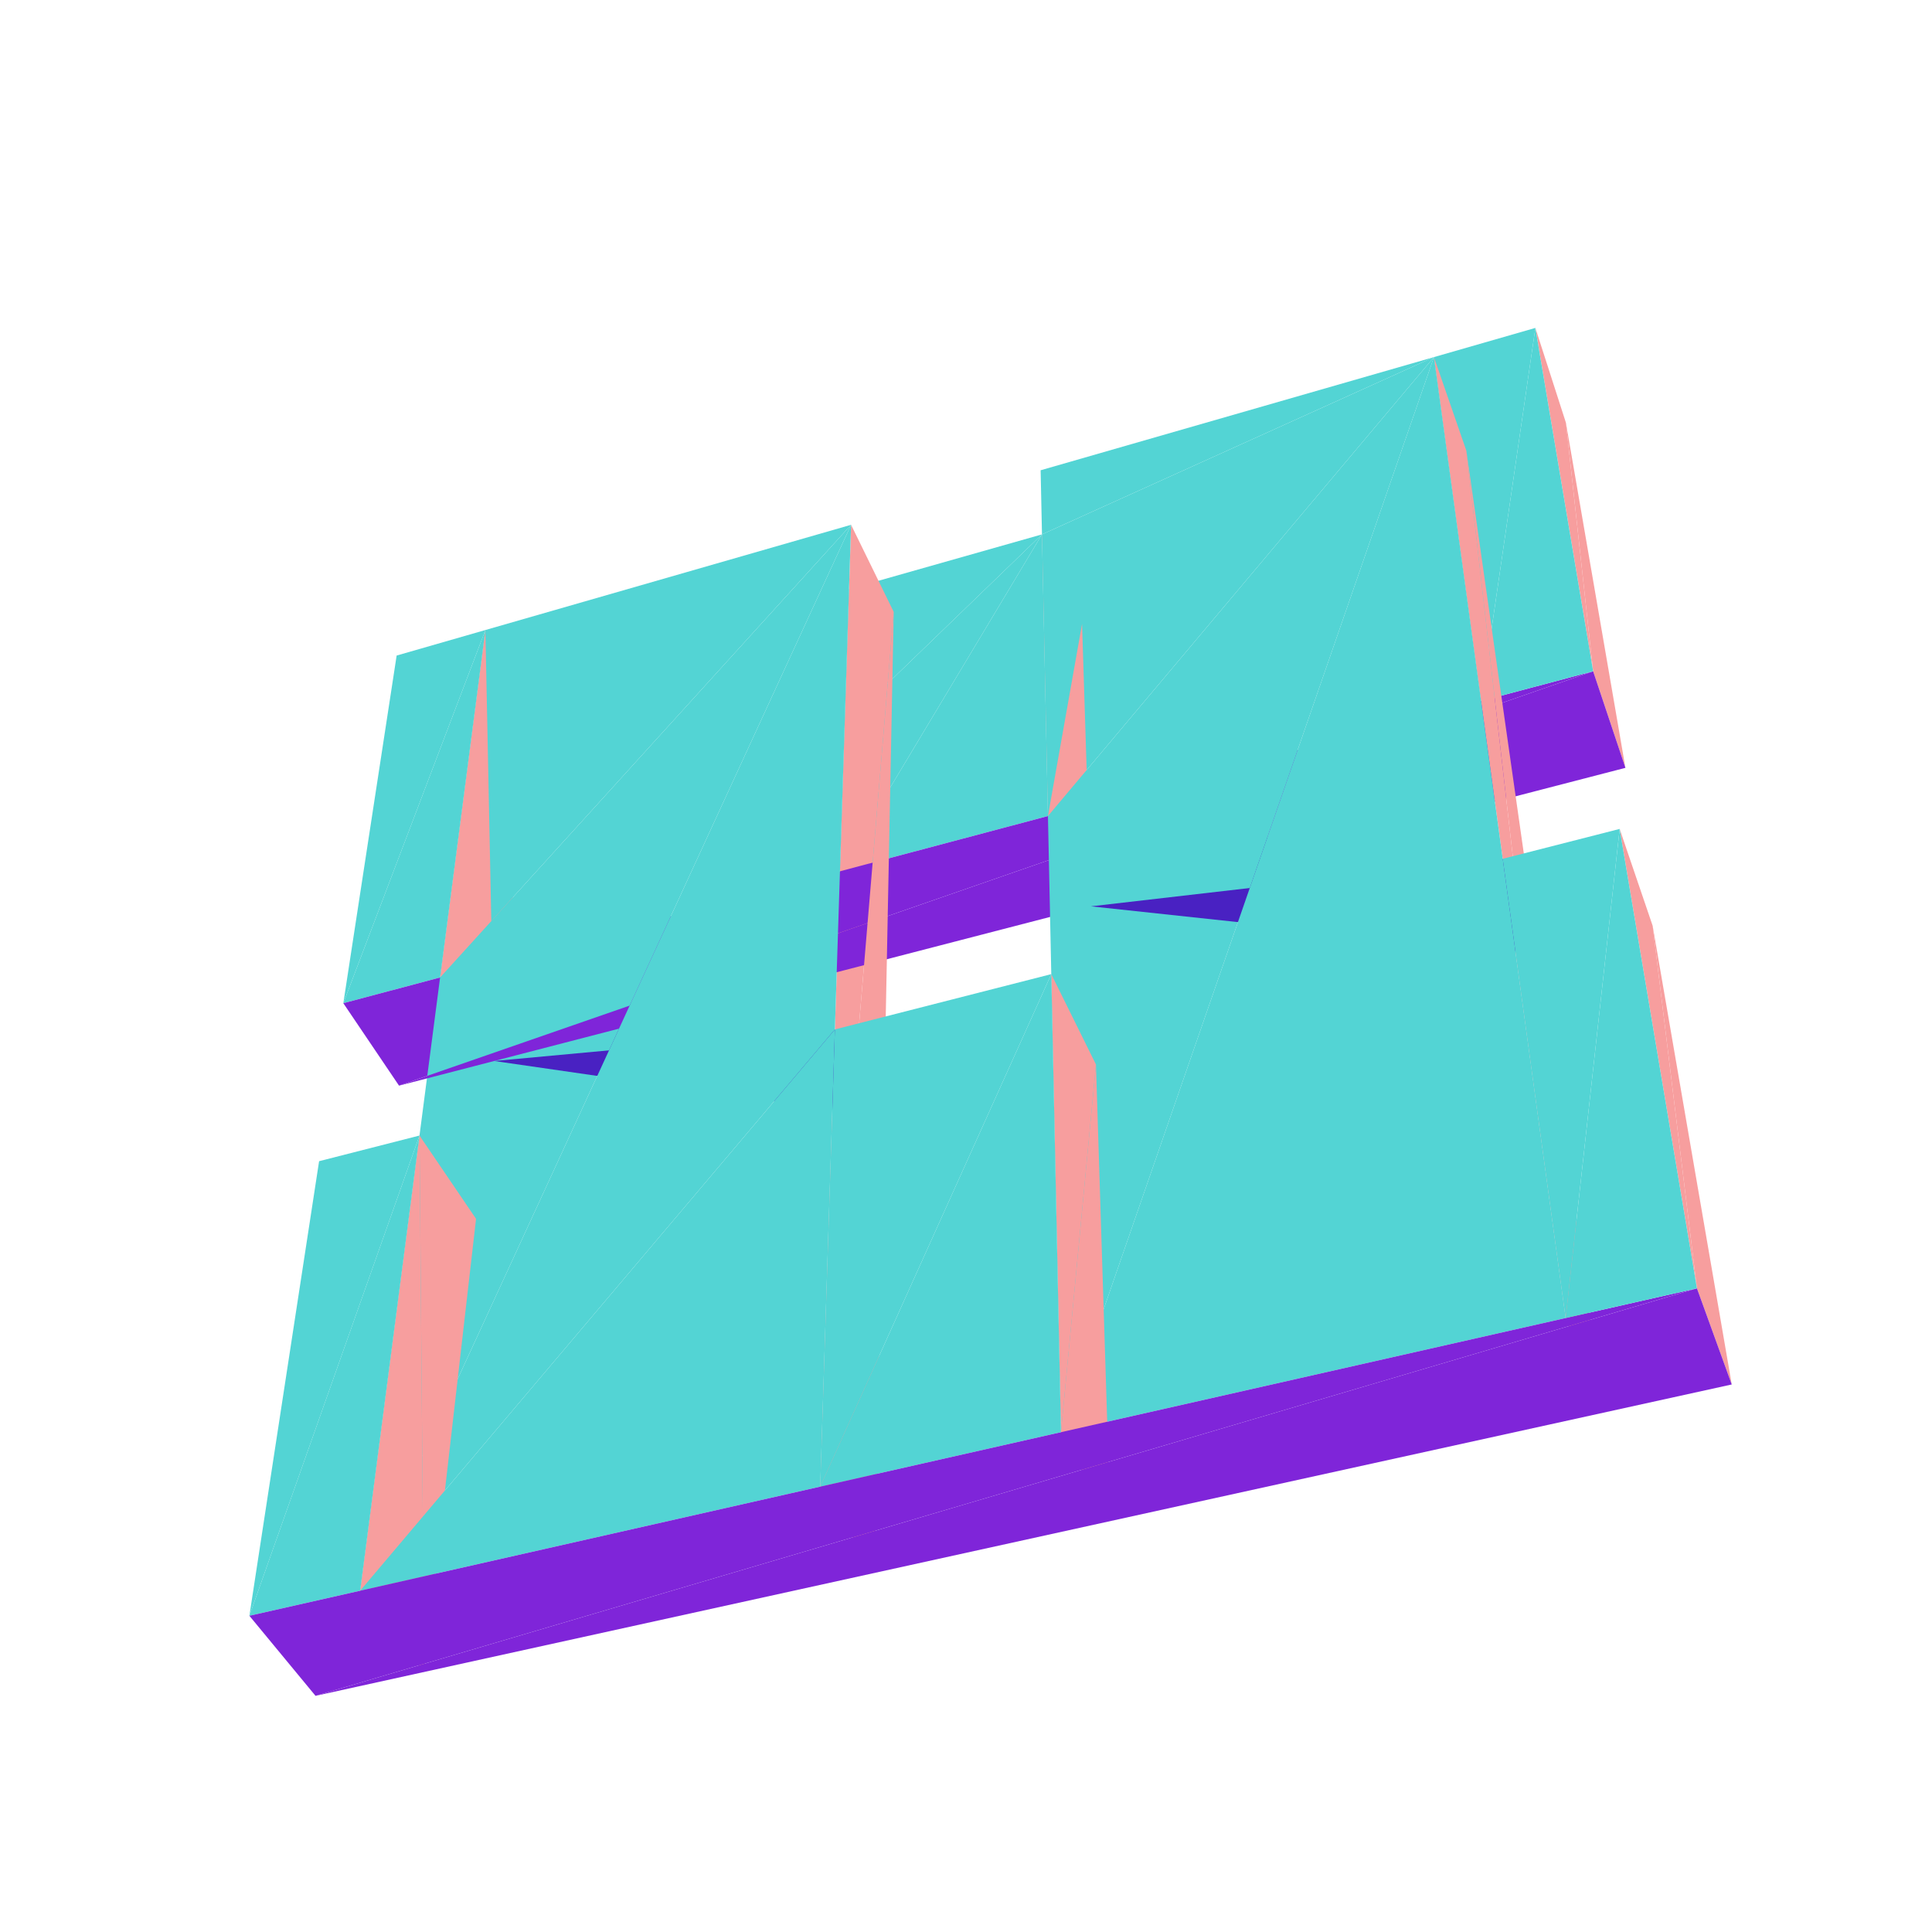
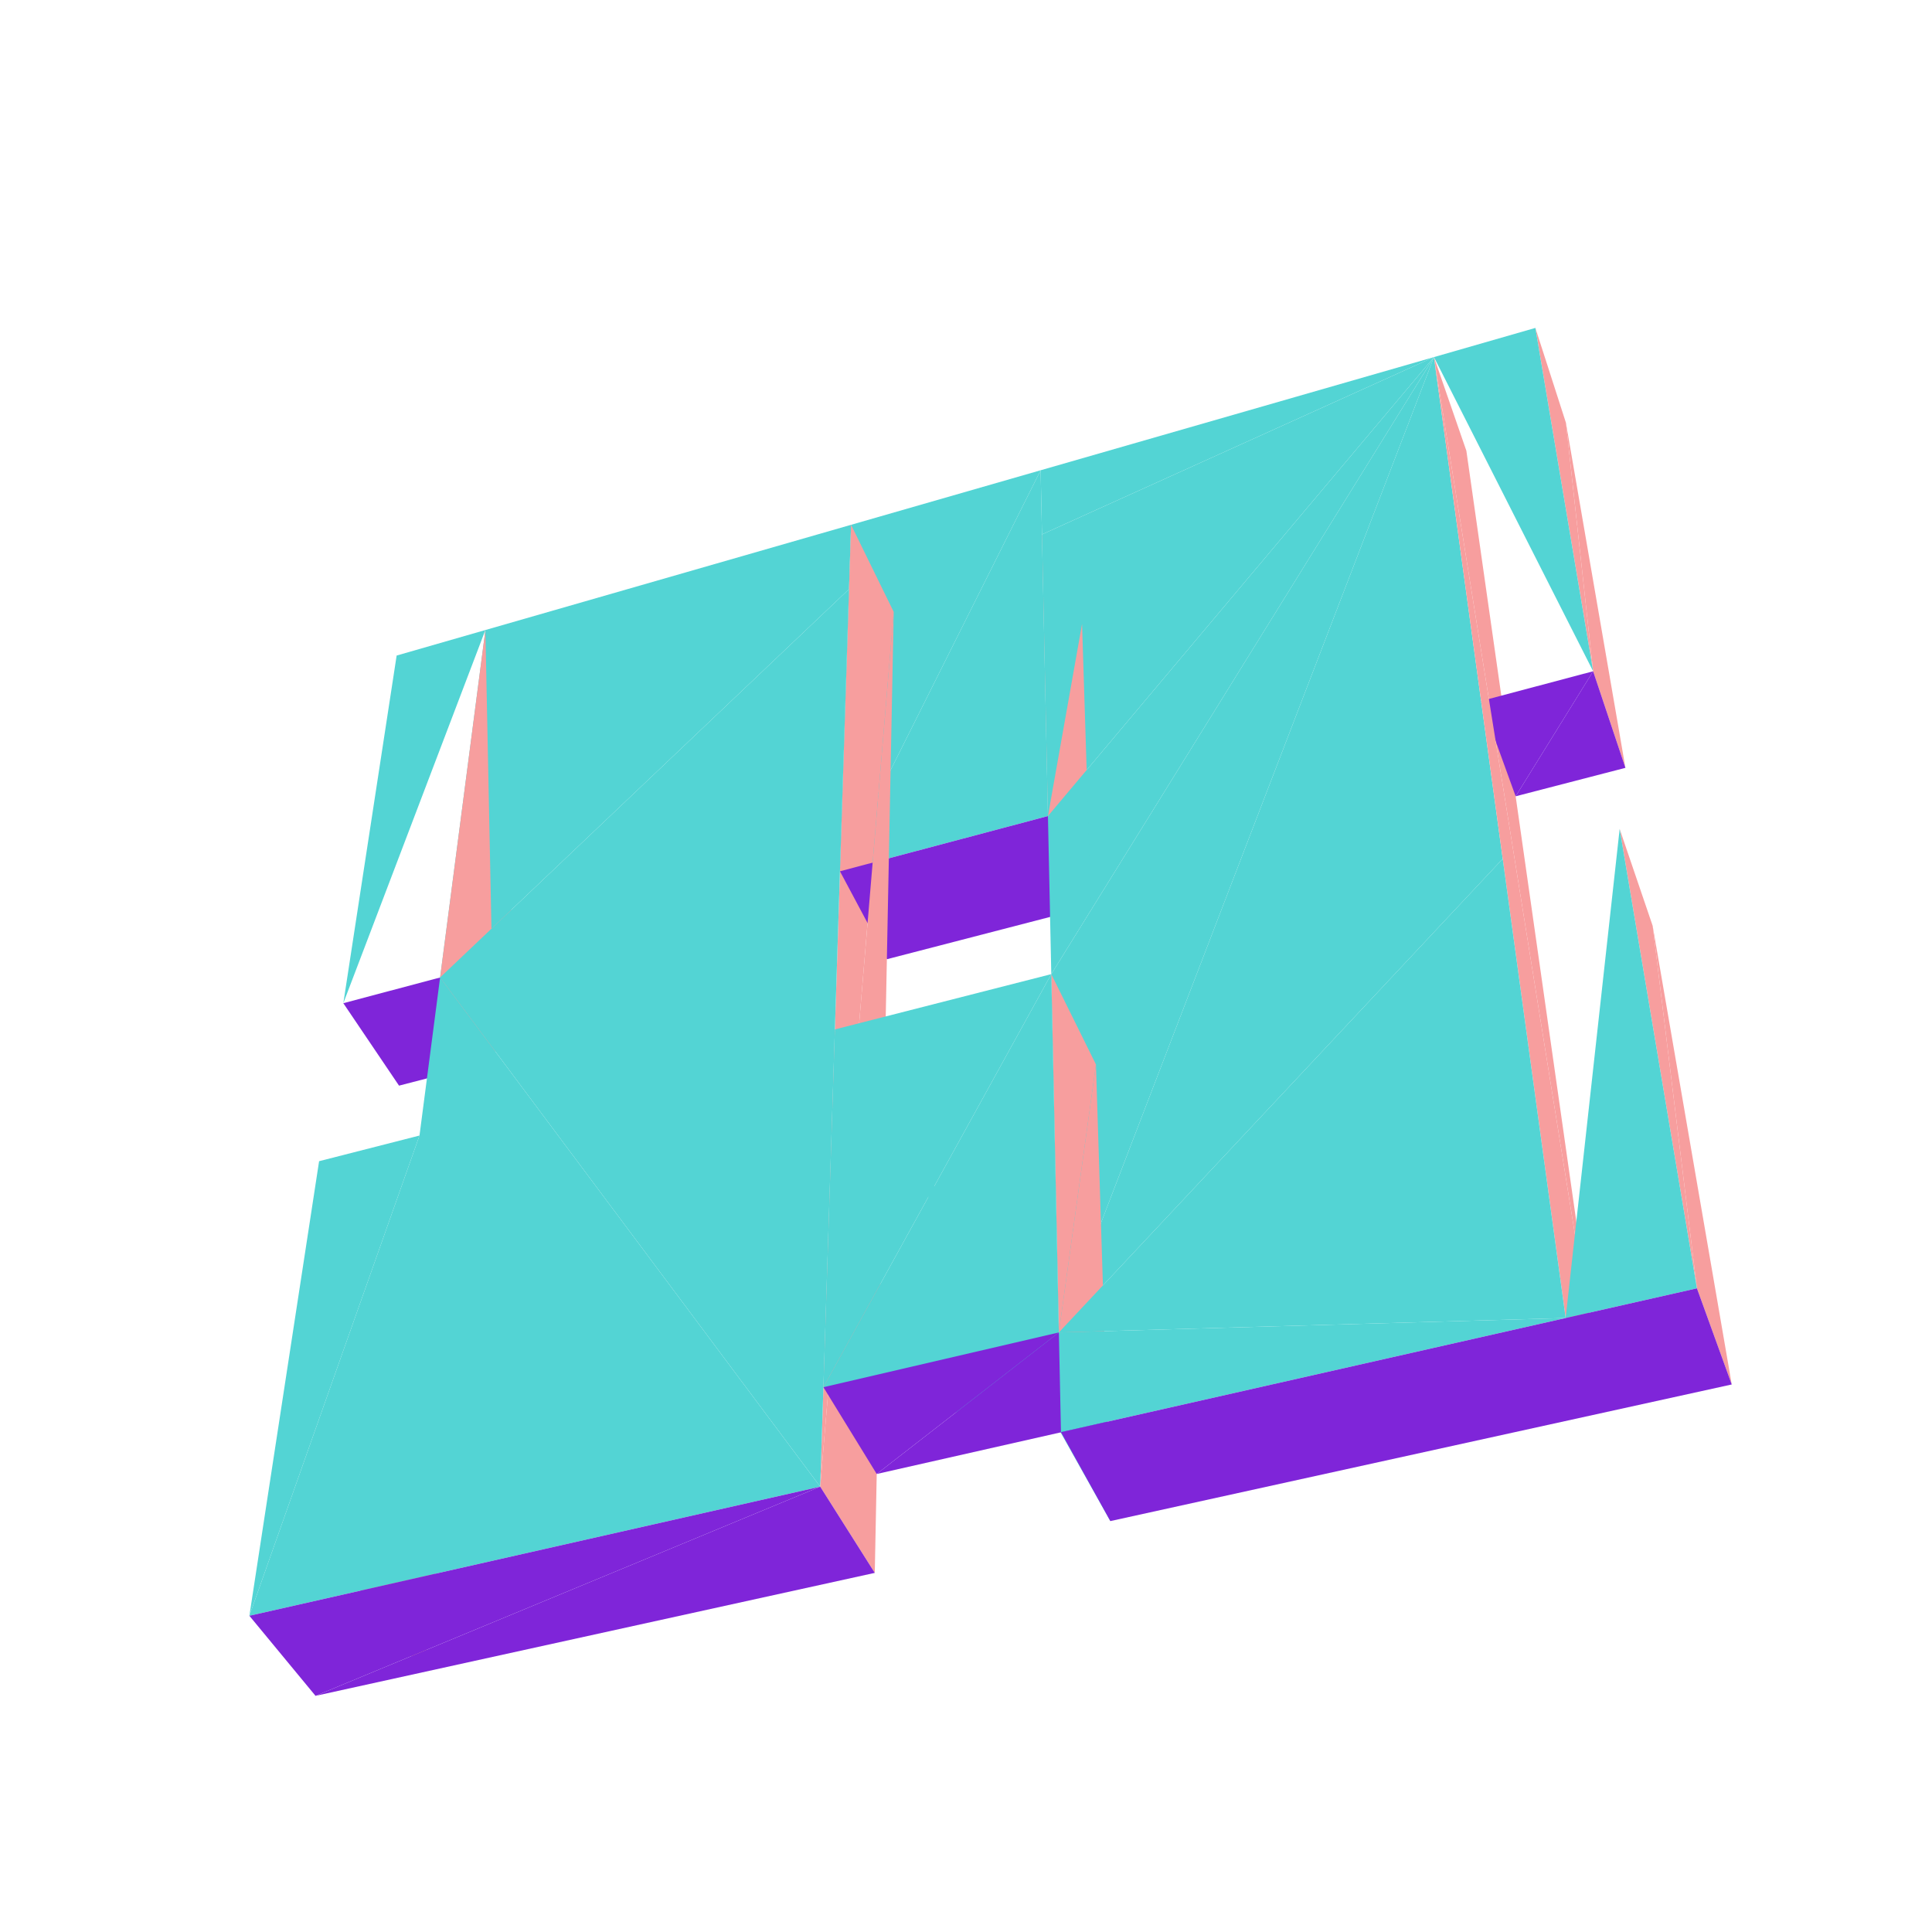
<svg xmlns="http://www.w3.org/2000/svg" viewBox="-250 -250 500 500" width="500" height="500">
  <path d="M-124.382,-86.951L-122.118,24.586L-111.8,-65.453z" style="fill:rgb(247,158,158)" />
-   <path d="M-161.148,9.626L-124.382,-86.951L-147.349,-80.343zM-136.104,2.975L-29.741,-114.181L-124.382,-86.951zM19.664,-111.699L121.105,-157.584L19.313,-128.295z" style="fill:rgb(83,212,212)" />
+   <path d="M-124.382,-86.951L-147.349,-80.343L-161.148,9.626zM-136.104,2.975L-29.741,-114.181L-124.382,-86.951zM19.664,-111.699L121.105,-157.584L19.313,-128.295zM-29.741,-114.181L-136.104,2.975L-30.275,-97.535z" style="fill:rgb(83,212,212)" />
  <path d="M-122.118,24.586L-124.382,-86.951L-136.104,2.975z" style="fill:rgb(247,158,158)" />
-   <path d="M-31.403,-62.383L19.664,-111.699L-30.275,-97.535zM-124.382,-86.951L-161.148,9.626L-136.104,2.975z" style="fill:rgb(83,212,212)" />
+   <path d="M-32.618,-24.51L19.313,-128.295L-29.741,-114.181z" style="fill:rgb(83,212,212)" />
  <path d="M21.206,-38.805L30.036,-88.535L19.664,-111.699z" style="fill:rgb(247,158,158)" />
-   <path d="M121.105,-157.584L19.664,-111.699L21.206,-38.805zM19.664,-111.699L-31.403,-62.383L-32.618,-24.51z" style="fill:rgb(83,212,212)" />
+   <path d="M-136.104,2.975L-146.731,30.964L-122.118,24.586zM-146.731,30.964L-136.104,2.975L-161.148,9.626z" style="fill:rgb(127,37,217)" />
+   <path d="M121.105,-157.584L19.664,-111.699L21.206,-38.805z" style="fill:rgb(83,212,212)" />
  <path d="M30.036,-88.535L21.206,-38.805L32.341,-15.44zM162.302,-76.278L155.262,-140.588L147.355,-165.136z" style="fill:rgb(247,158,158)" />
-   <path d="M133.305,-68.577L147.355,-165.136L121.105,-157.584zM19.664,-111.699L-32.618,-24.51L21.206,-38.805z" style="fill:rgb(83,212,212)" />
+   <path d="M19.313,-128.295L-32.618,-24.51L21.206,-38.805zM162.302,-76.278L147.355,-165.136L121.105,-157.584z" style="fill:rgb(83,212,212)" />
  <path d="M-37.728,134.745L-18.708,-91.644L-29.741,-114.181z" style="fill:rgb(247,158,158)" />
-   <path d="M-146.731,30.964L162.302,-76.278L-161.148,9.626z" style="fill:rgb(127,37,217)" />
-   <path d="M-122.118,24.586L-33.932,16.413L-136.104,2.975z" style="fill:rgb(73,33,194)" />
-   <path d="M-31.403,-62.383L-33.932,16.413L-32.618,-24.51z" style="fill:rgb(255,127,127)" />
+   <path d="M21.206,-38.805L-20.479,-1.752L32.341,-15.44zM-20.479,-1.752L21.206,-38.805L-32.618,-24.51z" style="fill:rgb(127,37,217)" />
  <path d="M155.262,-140.588L162.302,-76.278L170.659,-51.283z" style="fill:rgb(247,158,158)" />
-   <path d="M-29.741,-114.181L-136.104,2.975L-156.792,161.677z" style="fill:rgb(83,212,212)" />
-   <path d="M-33.932,16.413L-122.118,24.586L-21.285,39.158z" style="fill:rgb(73,33,194)" />
-   <path d="M162.302,-76.278L-146.731,30.964L170.659,-51.283z" style="fill:rgb(127,37,217)" />
-   <path d="M147.355,-165.136L133.305,-68.577L162.302,-76.278zM-29.741,-114.181L-156.792,161.677L-33.932,16.413z" style="fill:rgb(83,212,212)" />
-   <path d="M155.193,91.106L129.495,-133.339L121.105,-157.584z" style="fill:rgb(247,158,158)" />
-   <path d="M32.341,-15.44L138.902,-27.743L21.206,-38.805z" style="fill:rgb(73,33,194)" />
+   <path d="M121.105,-157.584L21.206,-38.805L22.072,2.105z" style="fill:rgb(83,212,212)" />
+   <path d="M121.105,-157.584L165.005,115.591L129.495,-133.339z" style="fill:rgb(247,158,158)" />
+   <path d="M-136.104,2.975L-37.728,134.745L-30.275,-97.535z" style="fill:rgb(83,212,212)" />
+   <path d="M29.51,-105.209L33.631,25.482L37.357,143.656z" style="fill:rgb(0,127,127)" />
+   <path d="M162.302,-76.278L142.25,-43.921L170.659,-51.283z" style="fill:rgb(127,37,217)" />
  <path d="M-141.436,43.878L-140.236,182.702L-126.798,65.433z" style="fill:rgb(247,158,158)" />
-   <path d="M-185.461,168.162L-141.436,43.878L-167.419,50.516zM121.105,-157.584L21.206,-38.805L24.58,120.65z" style="fill:rgb(83,212,212)" />
-   <path d="M138.902,-27.743L32.341,-15.44L148.085,-3.02z" style="fill:rgb(73,33,194)" />
-   <path d="M-18.708,-91.644L-37.728,134.745L-23.608,157.06zM-140.236,182.702L-141.436,43.878L-156.792,161.677z" style="fill:rgb(247,158,158)" />
-   <path d="M-141.436,43.878L-185.461,168.162L-156.792,161.677zM-37.728,134.745L22.072,2.105L-33.932,16.413z" style="fill:rgb(83,212,212)" />
-   <path d="M24.58,120.65L33.631,25.482L22.072,2.105z" style="fill:rgb(247,158,158)" />
-   <path d="M-33.932,16.413L-156.792,161.677L-37.728,134.745z" style="fill:rgb(83,212,212)" />
-   <path d="M129.495,-133.339L155.193,91.106L165.005,115.591z" style="fill:rgb(247,158,158)" />
-   <path d="M121.105,-157.584L24.58,120.65L155.193,91.106z" style="fill:rgb(83,212,212)" />
-   <path d="M33.631,25.482L24.58,120.65L37.357,143.656zM189.166,83.421L177.709,-10.397L169.166,-35.474z" style="fill:rgb(247,158,158)" />
-   <path d="M22.072,2.105L-37.728,134.745L24.58,120.65zM155.193,91.106L169.166,-35.474L138.902,-27.743z" style="fill:rgb(83,212,212)" />
-   <path d="M-168.344,188.882L189.166,83.421L-185.461,168.162z" style="fill:rgb(127,37,217)" />
+   <path d="M142.25,-43.921L162.302,-76.278L133.305,-68.577z" style="fill:rgb(127,37,217)" />
+   <path d="M-185.461,168.162L-141.436,43.878L-167.419,50.516zM121.105,-157.584L22.072,2.105L24.033,94.834z" style="fill:rgb(83,212,212)" />
+   <path d="M-18.708,-91.644L-37.728,134.745L-23.608,157.06z" style="fill:rgb(247,158,158)" />
+   <path d="M121.105,-157.584L24.033,94.834L138.902,-27.743z" style="fill:rgb(83,212,212)" />
+   <path d="M133.305,-68.577L155.193,91.106L121.105,-157.584z" style="fill:rgb(0,127,127)" />
+   <path d="M-36.902,109.006L22.072,2.105L-33.932,16.413z" style="fill:rgb(83,212,212)" />
+   <path d="M-140.236,182.702L-141.436,43.878L-156.792,161.677zM24.033,94.834L33.631,25.482L22.072,2.105z" style="fill:rgb(247,158,158)" />
+   <path d="M-141.436,43.878L-185.461,168.162L-156.792,161.677zM-136.104,2.975L-156.792,161.677L-37.728,134.745zM36.548,117.972L-21.285,39.158L37.357,143.656z" style="fill:rgb(83,212,212)" />
+   <path d="M33.631,25.482L24.033,94.834L36.548,117.972z" style="fill:rgb(247,158,158)" />
+   <path d="M155.193,91.106L133.305,-68.577L138.902,-27.743z" style="fill:rgb(0,127,127)" />
+   <path d="M165.005,115.591L121.105,-157.584L155.193,91.106z" style="fill:rgb(247,158,158)" />
+   <path d="M-168.344,188.882L-37.728,134.745L-185.461,168.162z" style="fill:rgb(127,37,217)" />
+   <path d="M22.072,2.105L-36.902,109.006L24.58,120.65z" style="fill:rgb(83,212,212)" />
+   <path d="M-37.728,134.745L-168.344,188.882L-23.608,157.06zM24.033,94.834L-23.104,131.465L36.548,117.972z" style="fill:rgb(127,37,217)" />
+   <path d="M189.166,83.421L177.709,-10.397L169.166,-35.474z" style="fill:rgb(247,158,158)" />
+   <path d="M-23.104,131.465L24.033,94.834L-36.902,109.006z" style="fill:rgb(127,37,217)" />
+   <path d="M24.033,94.834L155.193,91.106L138.902,-27.743z" style="fill:rgb(83,212,212)" />
  <path d="M177.709,-10.397L189.166,83.421L198.173,108.299z" style="fill:rgb(247,158,158)" />
-   <path d="M189.166,83.421L-168.344,188.882L198.173,108.299z" style="fill:rgb(127,37,217)" />
-   <path d="M169.166,-35.474L155.193,91.106L189.166,83.421z" style="fill:rgb(83,212,212)" />
+   <path d="M189.166,83.421L169.166,-35.474L155.193,91.106zM155.193,91.106L24.033,94.834L24.58,120.65z" style="fill:rgb(83,212,212)" />
+   <path d="M37.357,143.656L189.166,83.421L24.58,120.65zM189.166,83.421L37.357,143.656L198.173,108.299z" style="fill:rgb(127,37,217)" />
</svg>
